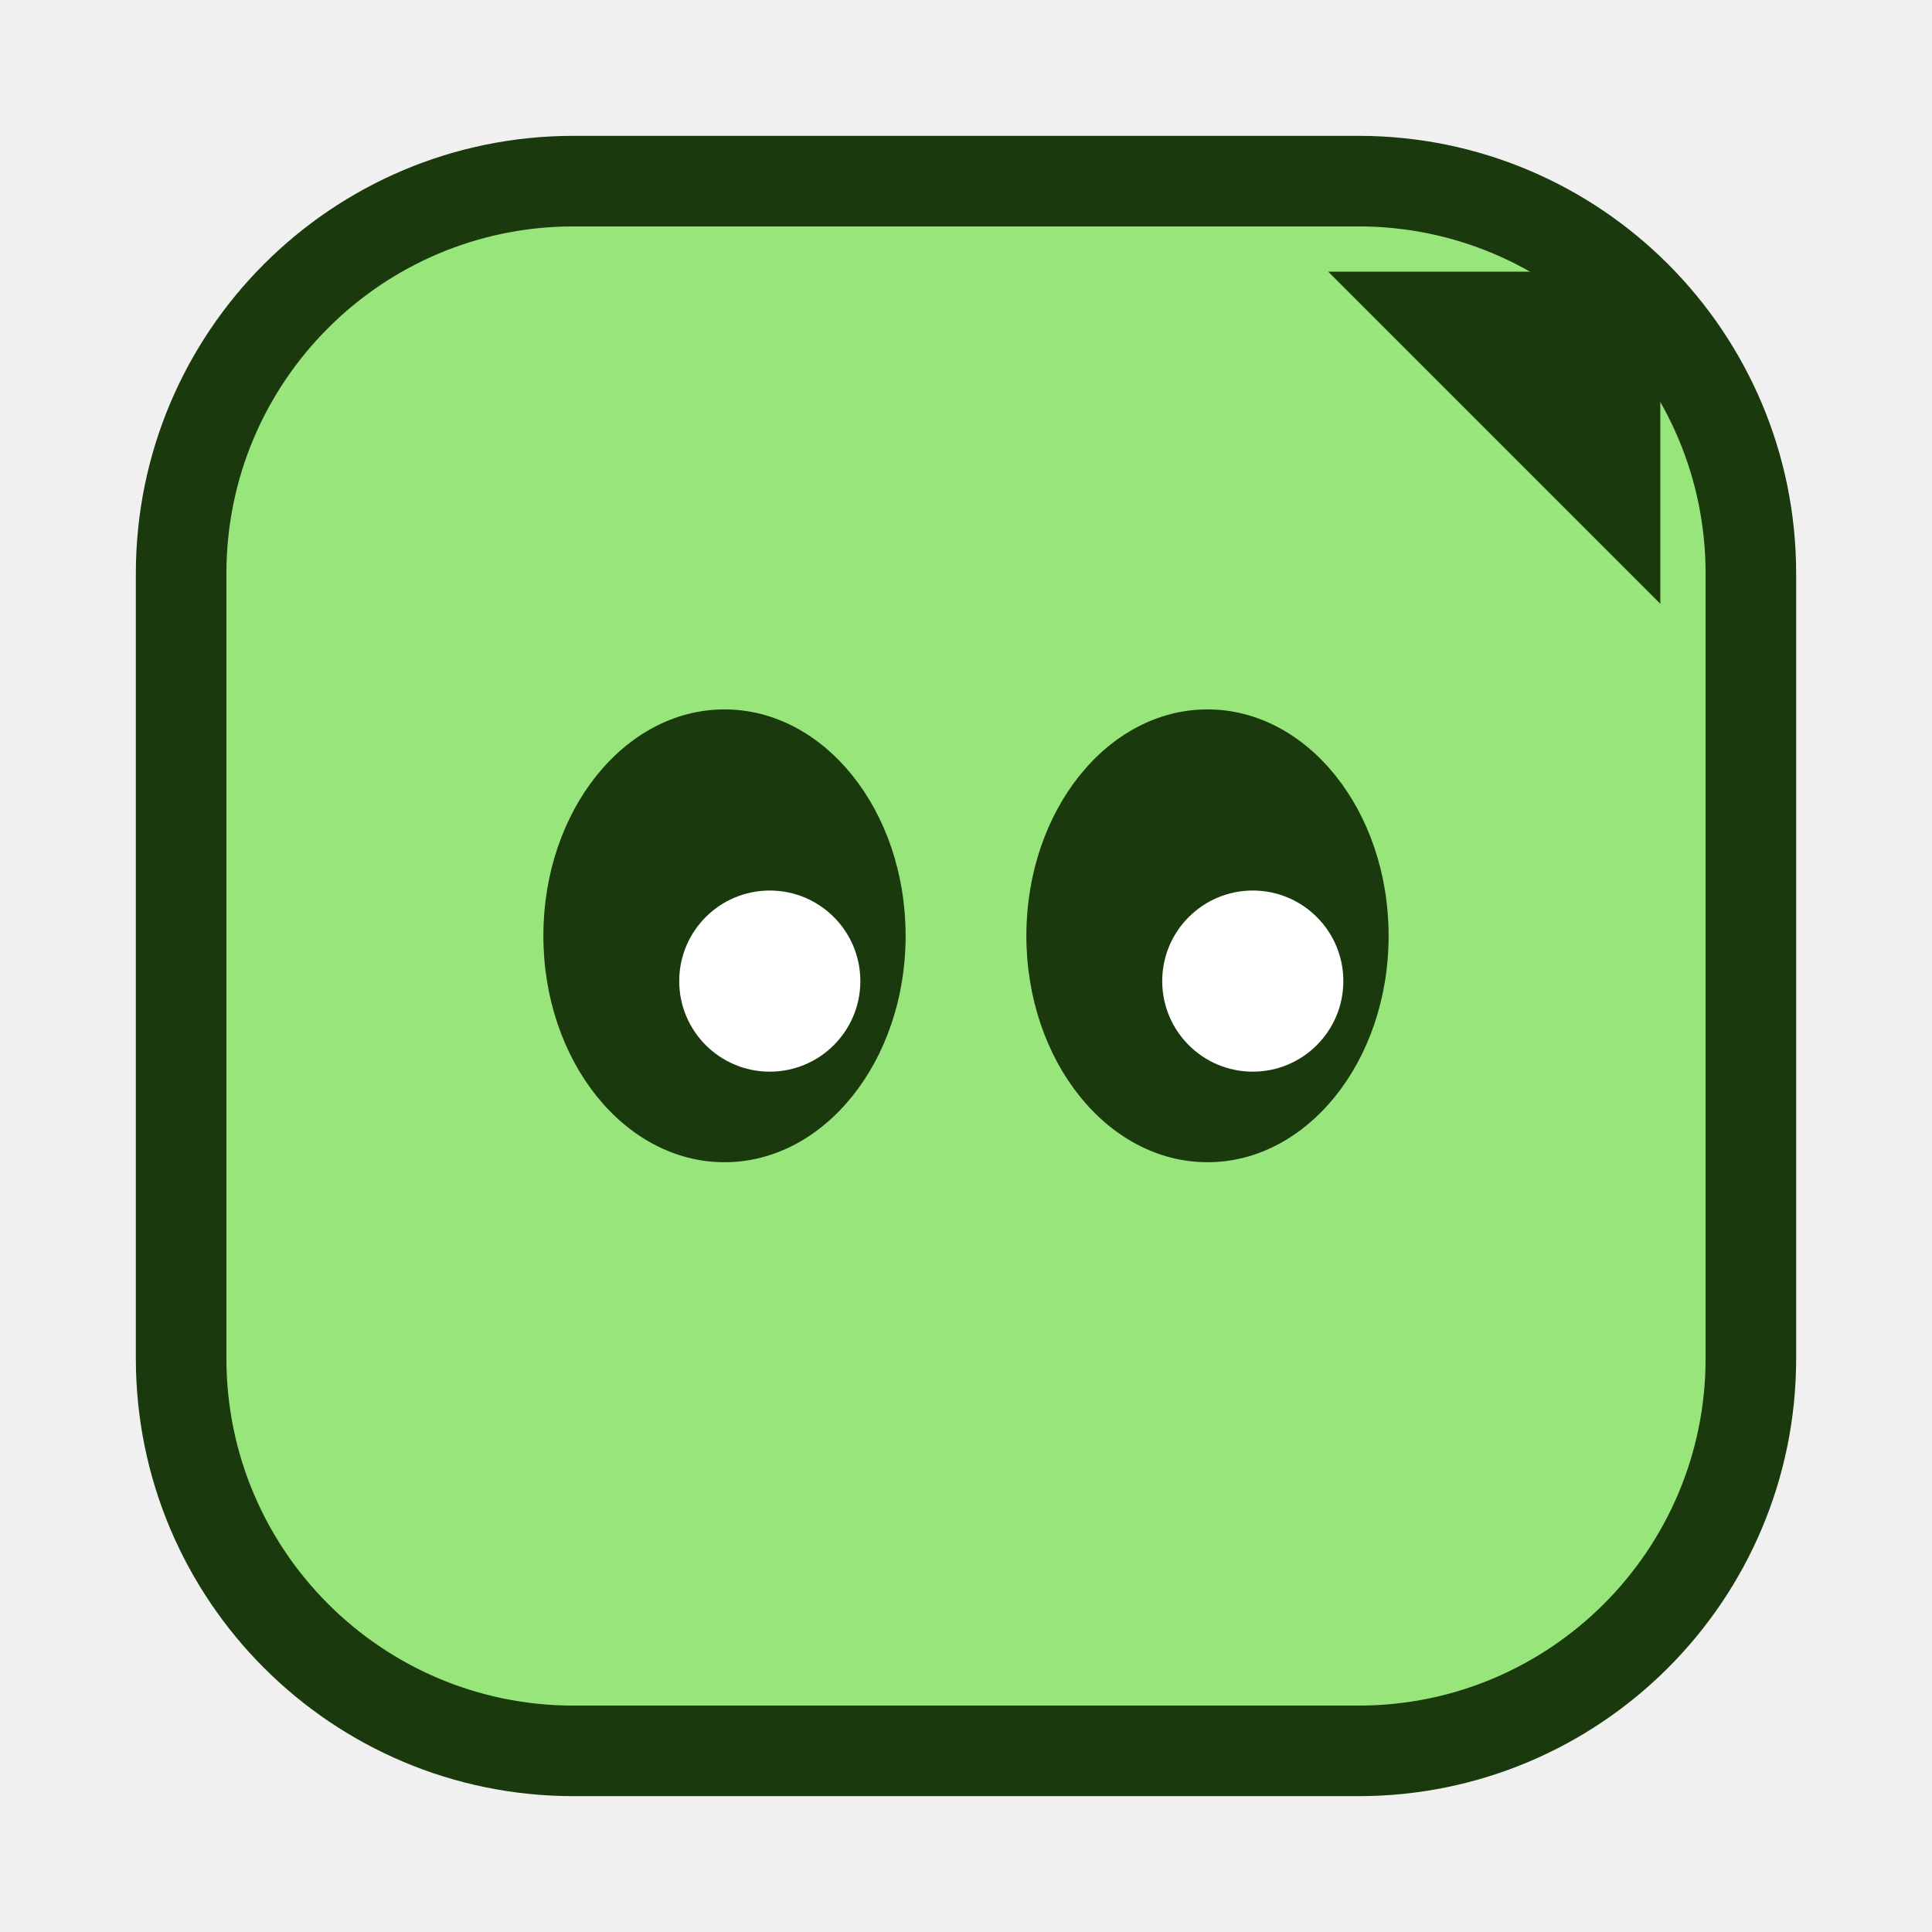
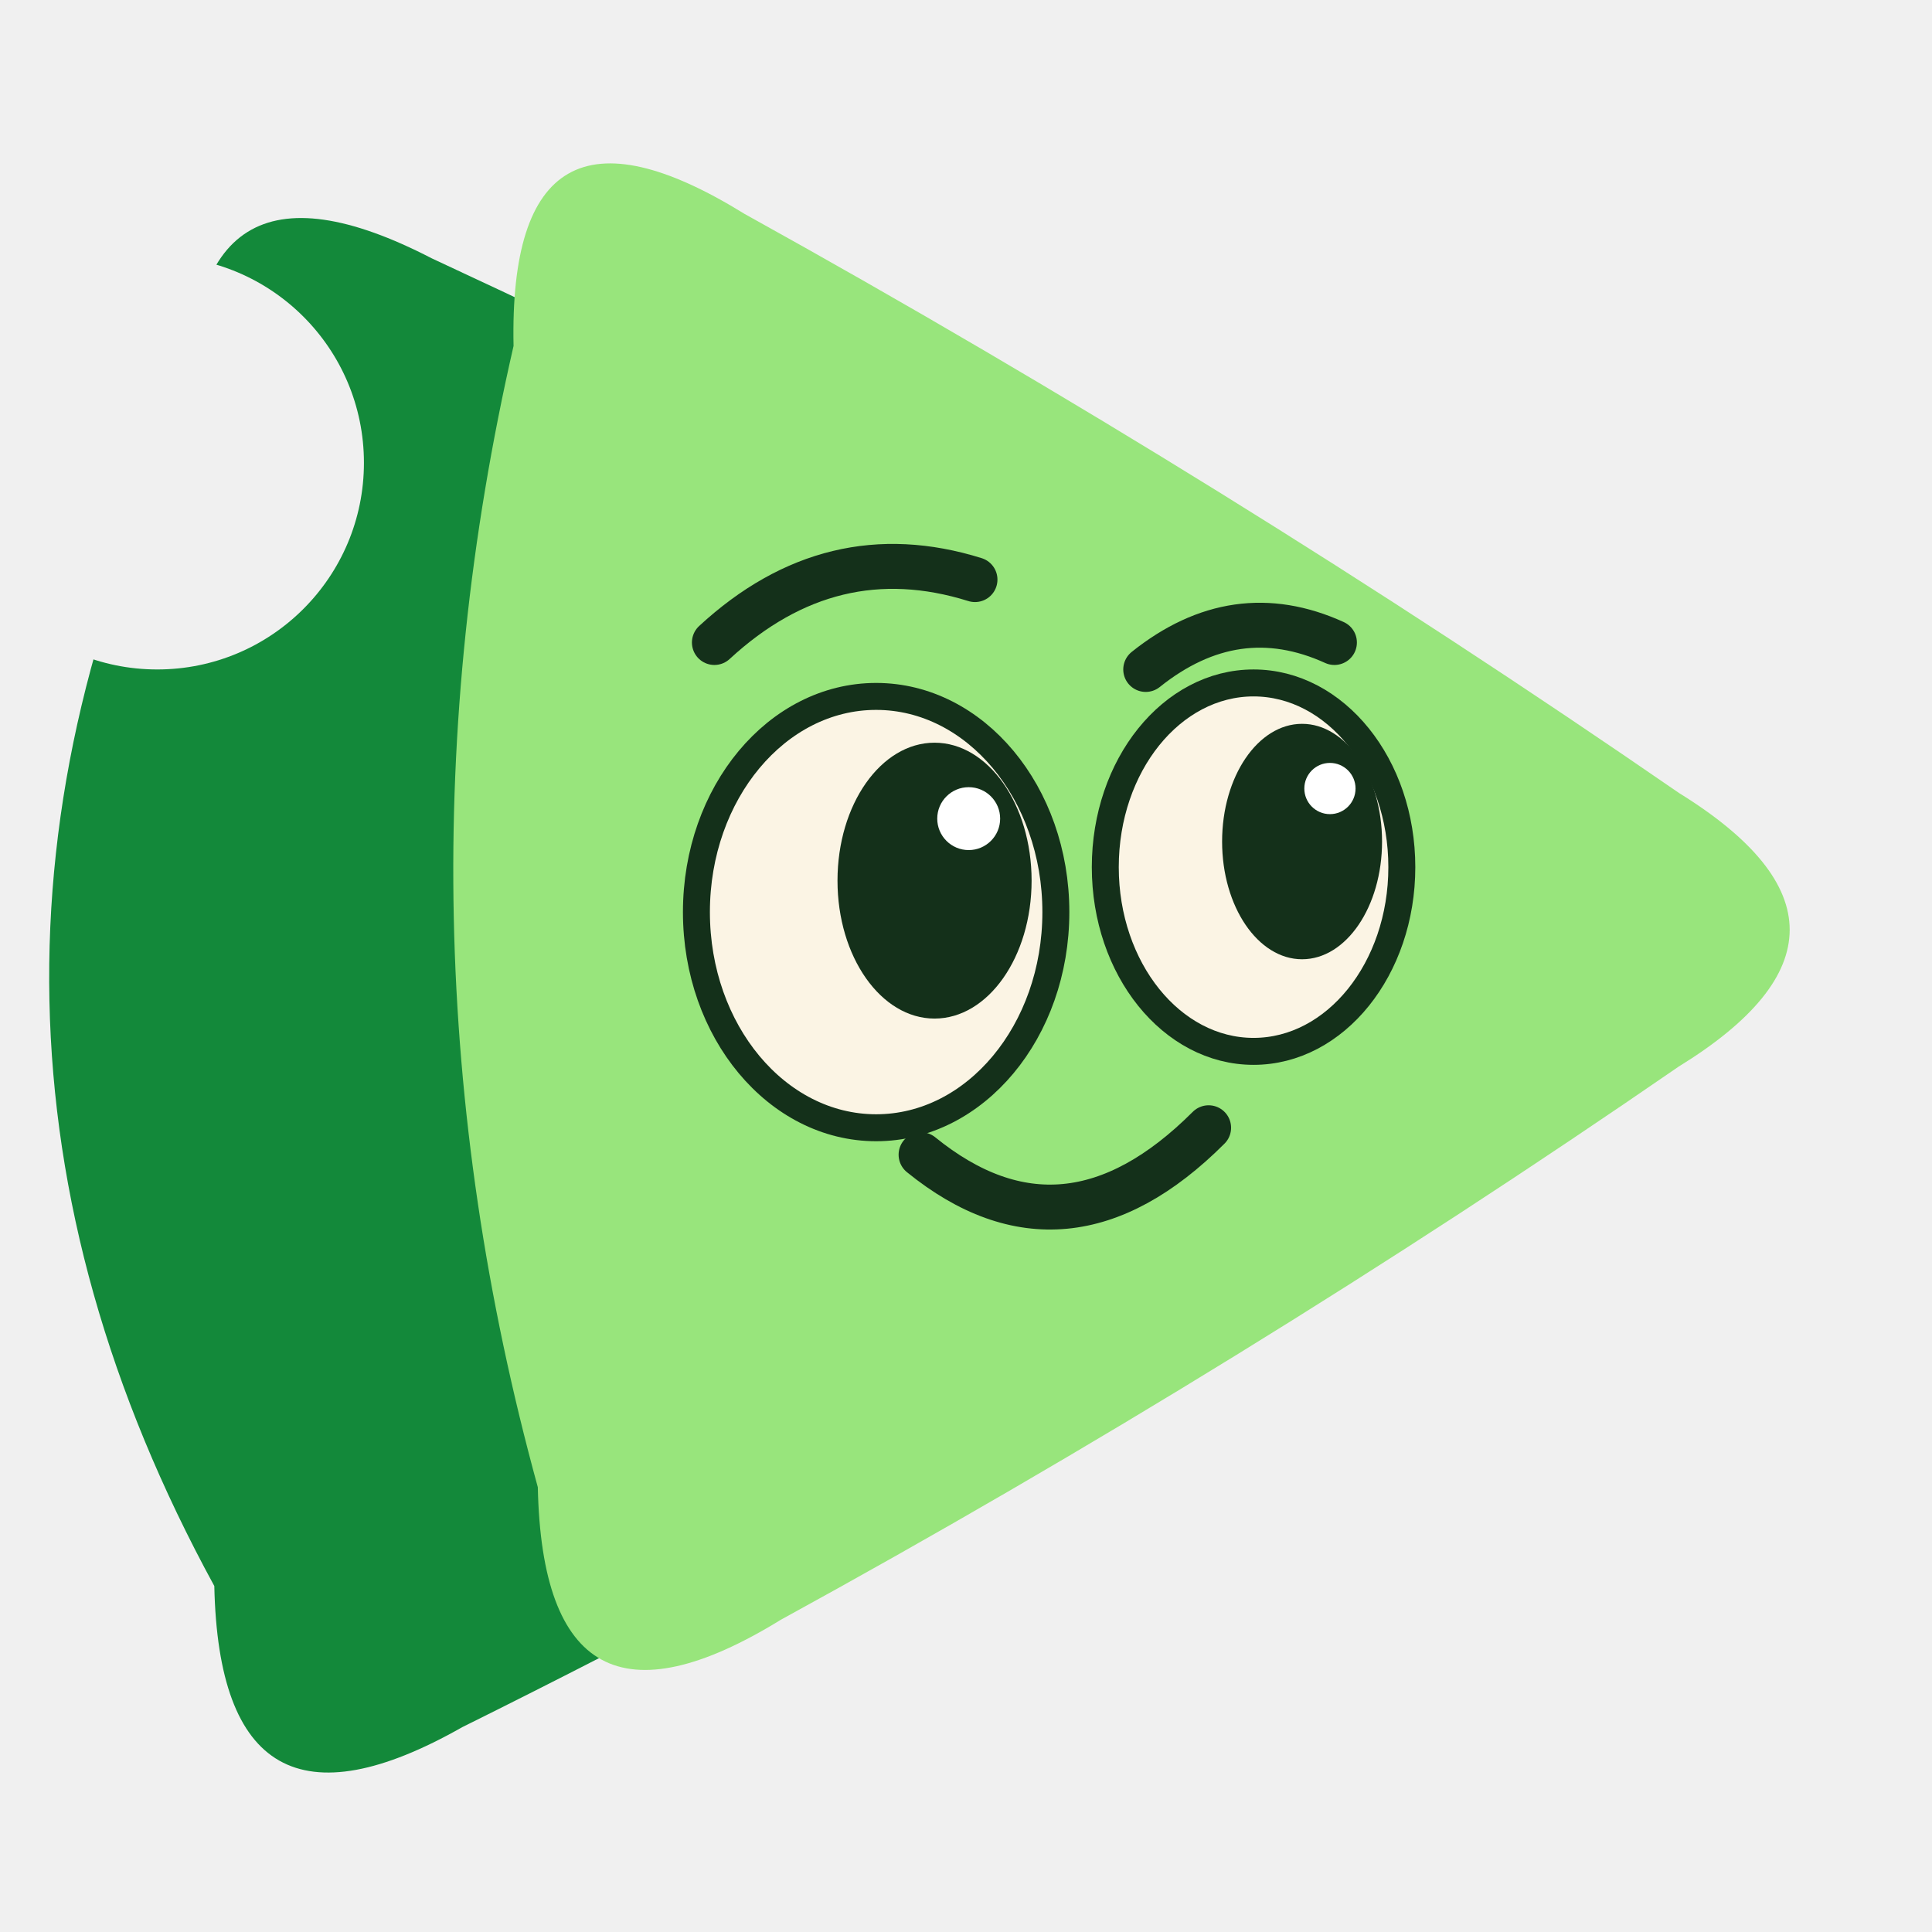
- <svg xmlns="http://www.w3.org/2000/svg" viewBox="0 0 64 64" role="img" aria-label="Zelly">
-   <rect x="6" y="6" width="52" height="52" rx="13" fill="#98E57C" stroke="#1A3A0E" stroke-width="3" />
-   <path d="M44 9h8a3 3 0 0 1 3 3v8z" fill="#1A3A0E" />
-   <ellipse cx="24" cy="31" rx="6" ry="7.5" fill="#1A3A0E" />
-   <ellipse cx="40" cy="31" rx="6" ry="7.5" fill="#1A3A0E" />
-   <circle cx="25.5" cy="32.5" r="3" fill="#FFFFFF" />
-   <circle cx="41.5" cy="32.5" r="3" fill="#FFFFFF" />
+ <svg xmlns="http://www.w3.org/2000/svg" viewBox="51 47 430 430" role="img" aria-label="Zelly">
+   <style>.e{transform-origin:287.8px 244.9px;animation:blink 7s infinite}.p{animation:pup 7s infinite}@keyframes blink{0%,98%{transform:scaleY(1);animation-timing-function:cubic-bezier(.77,0,.175,1)}98.571%{transform:scaleY(.12);animation-timing-function:linear}98.857%{transform:scaleY(.12);animation-timing-function:cubic-bezier(.23,1,.32,1)}100%{transform:scaleY(1)}}@keyframes pup{0%,98.343%{opacity:1}98.571%,98.914%{opacity:0}99.286%,100%{opacity:1}}@media (prefers-reduced-motion:reduce){.e,.p{animation:none}}</style>
+   <g transform="translate(0 0) rotate(0 290 400)">
+     <mask id="zb-mark">
+       <rect width="512" height="512" fill="#fff" />
+       <circle cx="86" cy="150" r="46" fill="#000" />
+     </mask>
+     <path d="M93.3 138 Q28 270.4 98.7 400 Q100 462 153.9 431.4 Q281.7 368 401.6 290.7 Q452 262 400.5 235.4 Q276.5 164.6 147.1 104.5 Q92 76 93.3 138Z" fill="#13893A" mask="url(#zb-mark)" />
+     <path d="M165.3 124 Q136 251.7 170.7 378 Q172 440 224.8 407.5 Q327.8 351.1 424.6 284.4 Q474 254 424.7 223.5 Q323.9 154 216.7 94.6 Q164 62 165.3 124Z" fill="#98E57C" />
+     <g class="e">
+       <g transform="translate(0 0)">
+         <ellipse cx="246" cy="250" rx="40" ry="48" fill="#FBF4E4" stroke="#14301A" stroke-width="6" />
+         <ellipse cx="259" cy="243" rx="21.6" ry="30.7" fill="#14301A" />
+         <circle class="p" cx="266.6" cy="229.2" r="7" fill="#FFFFFF" />
+         <ellipse cx="330" cy="240" rx="33" ry="41" fill="#FBF4E4" stroke="#14301A" stroke-width="6" />
+         <ellipse cx="340.8" cy="234.3" rx="17.8" ry="26.2" fill="#14301A" />
+         <circle class="p" cx="347" cy="222.5" r="5.7" fill="#FFFFFF" />
+       </g>
+     </g>
+     <g transform="translate(0 0)">
+       <path d="M210 190 Q236 166 268 176" fill="none" stroke="#14301A" stroke-width="10" stroke-linecap="round" />
+       <path d="M306 196 Q326 180 348 190" fill="none" stroke="#14301A" stroke-width="10" stroke-linecap="round" />
+       <path d="M256 304 Q288 330 320 298" fill="none" stroke="#14301A" stroke-width="10" stroke-linecap="round" />
+     </g>
+   </g>
</svg>
